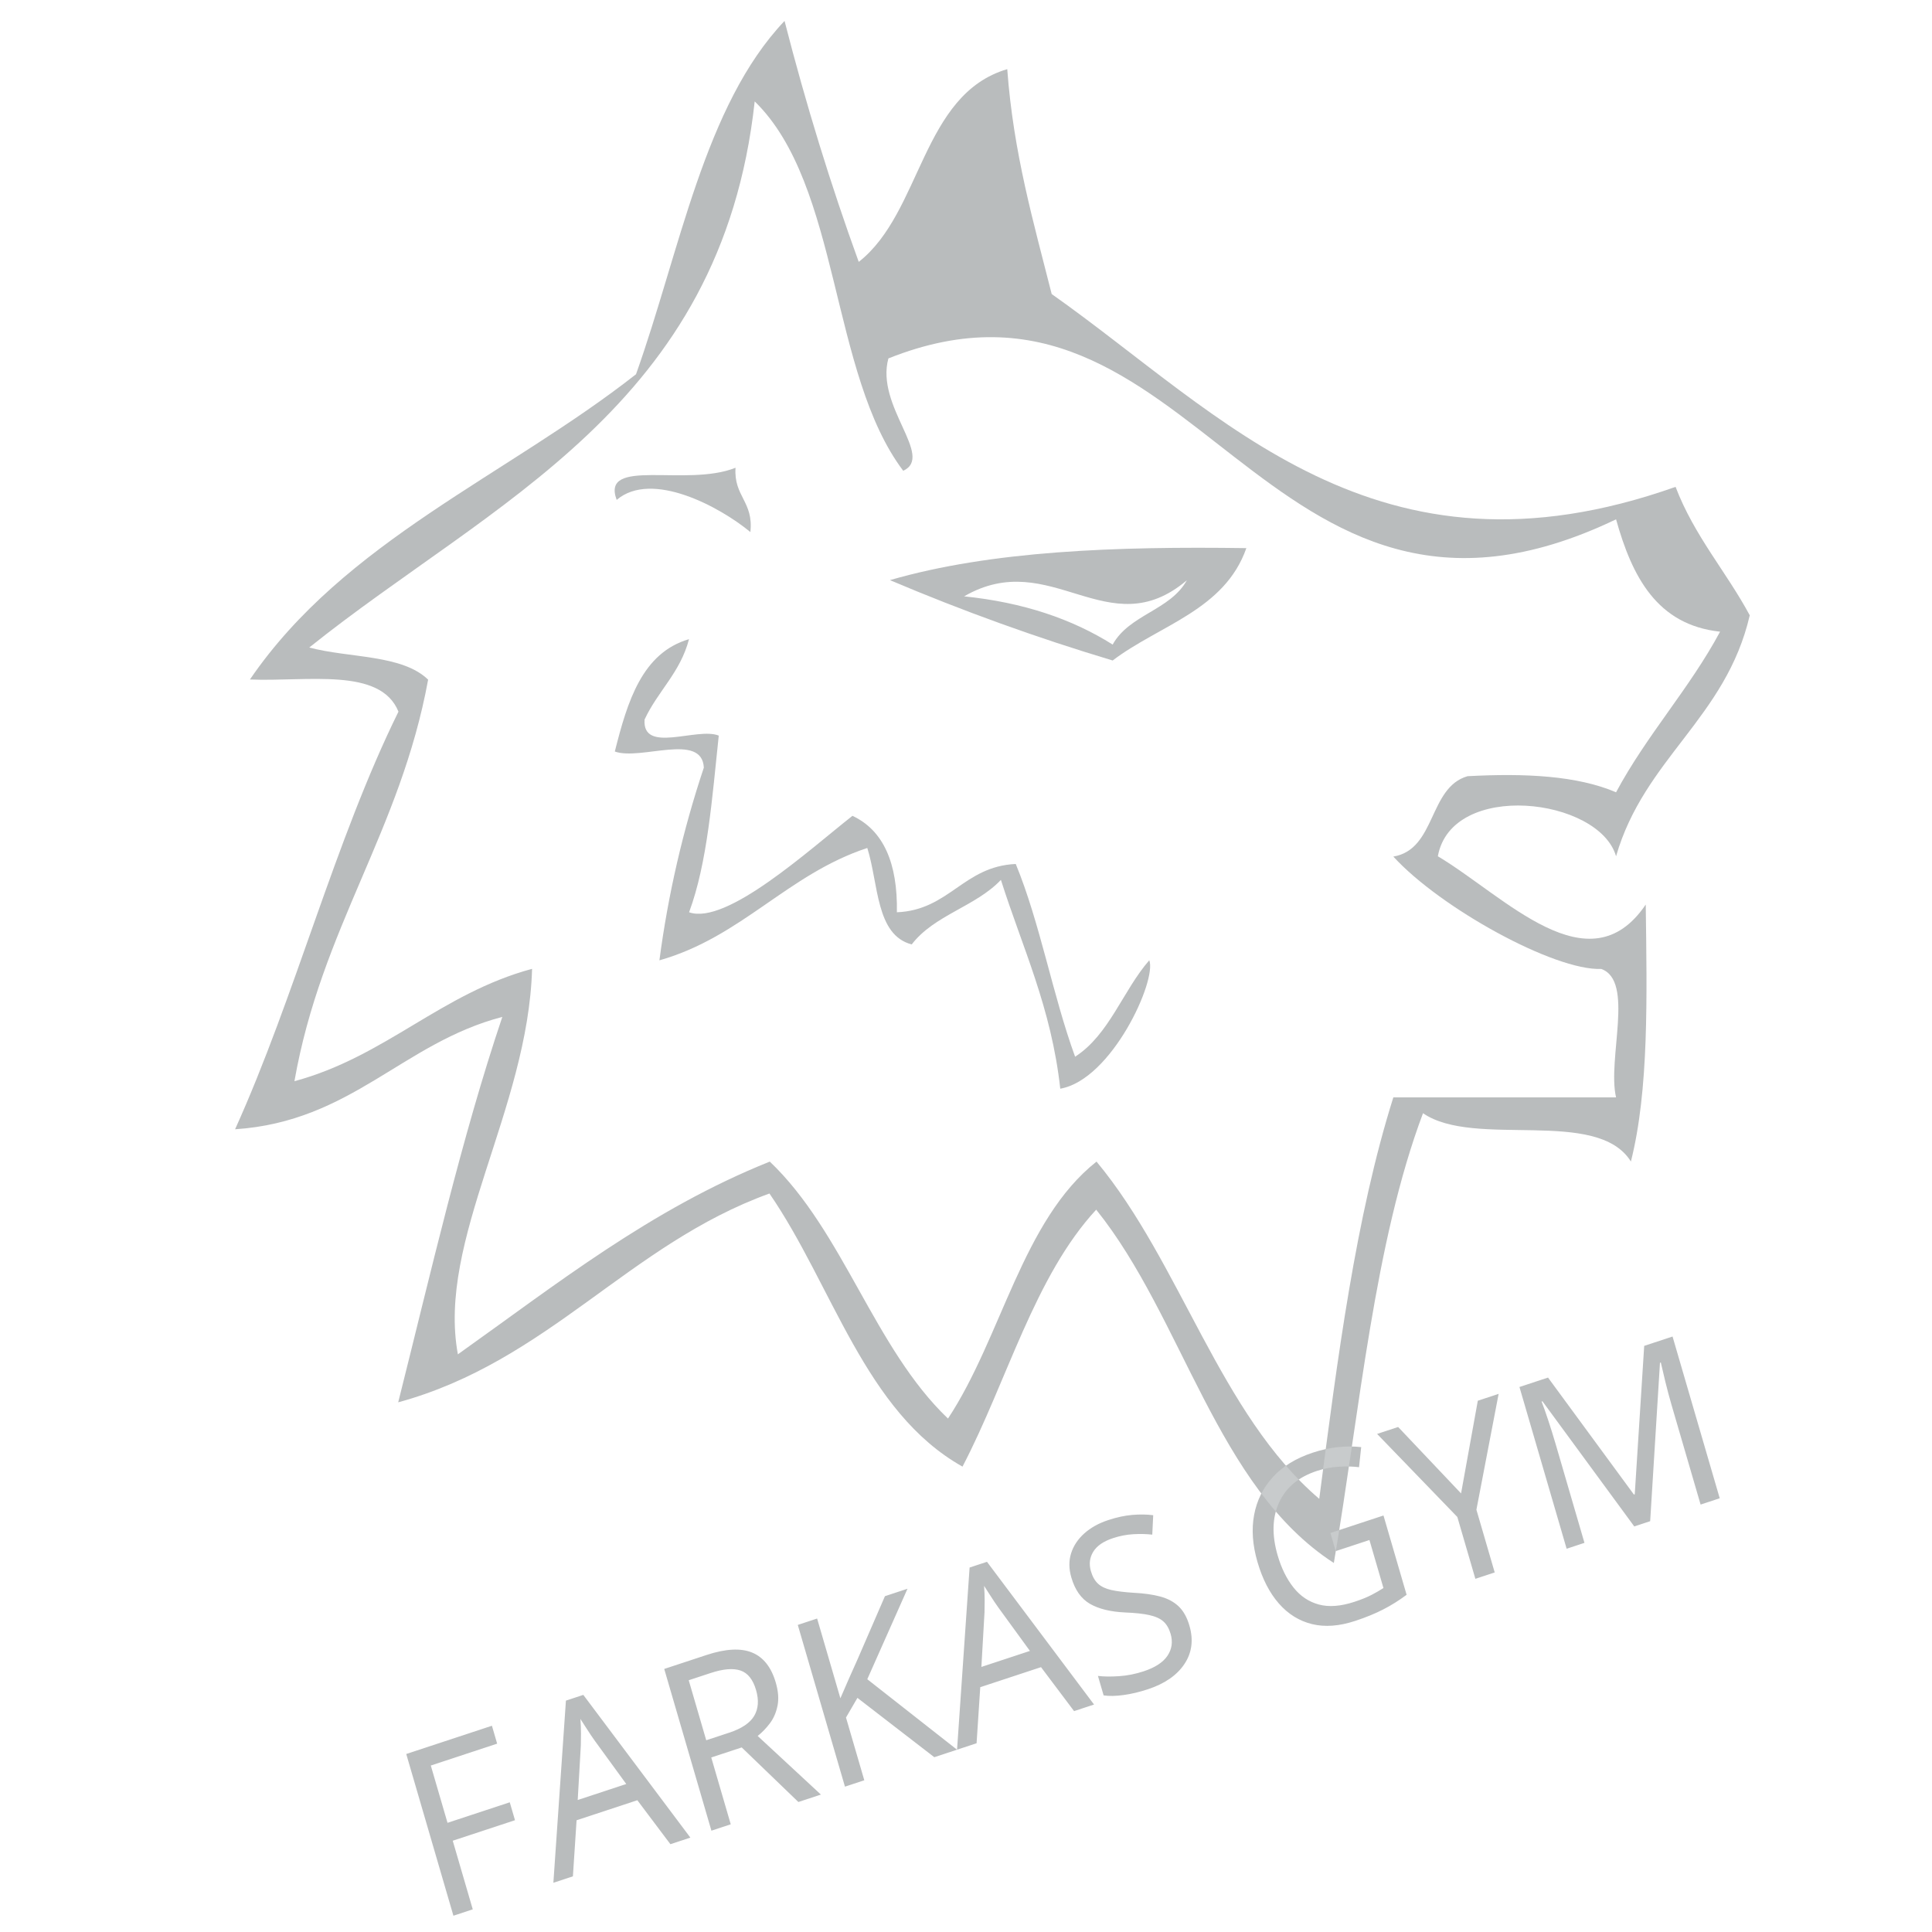
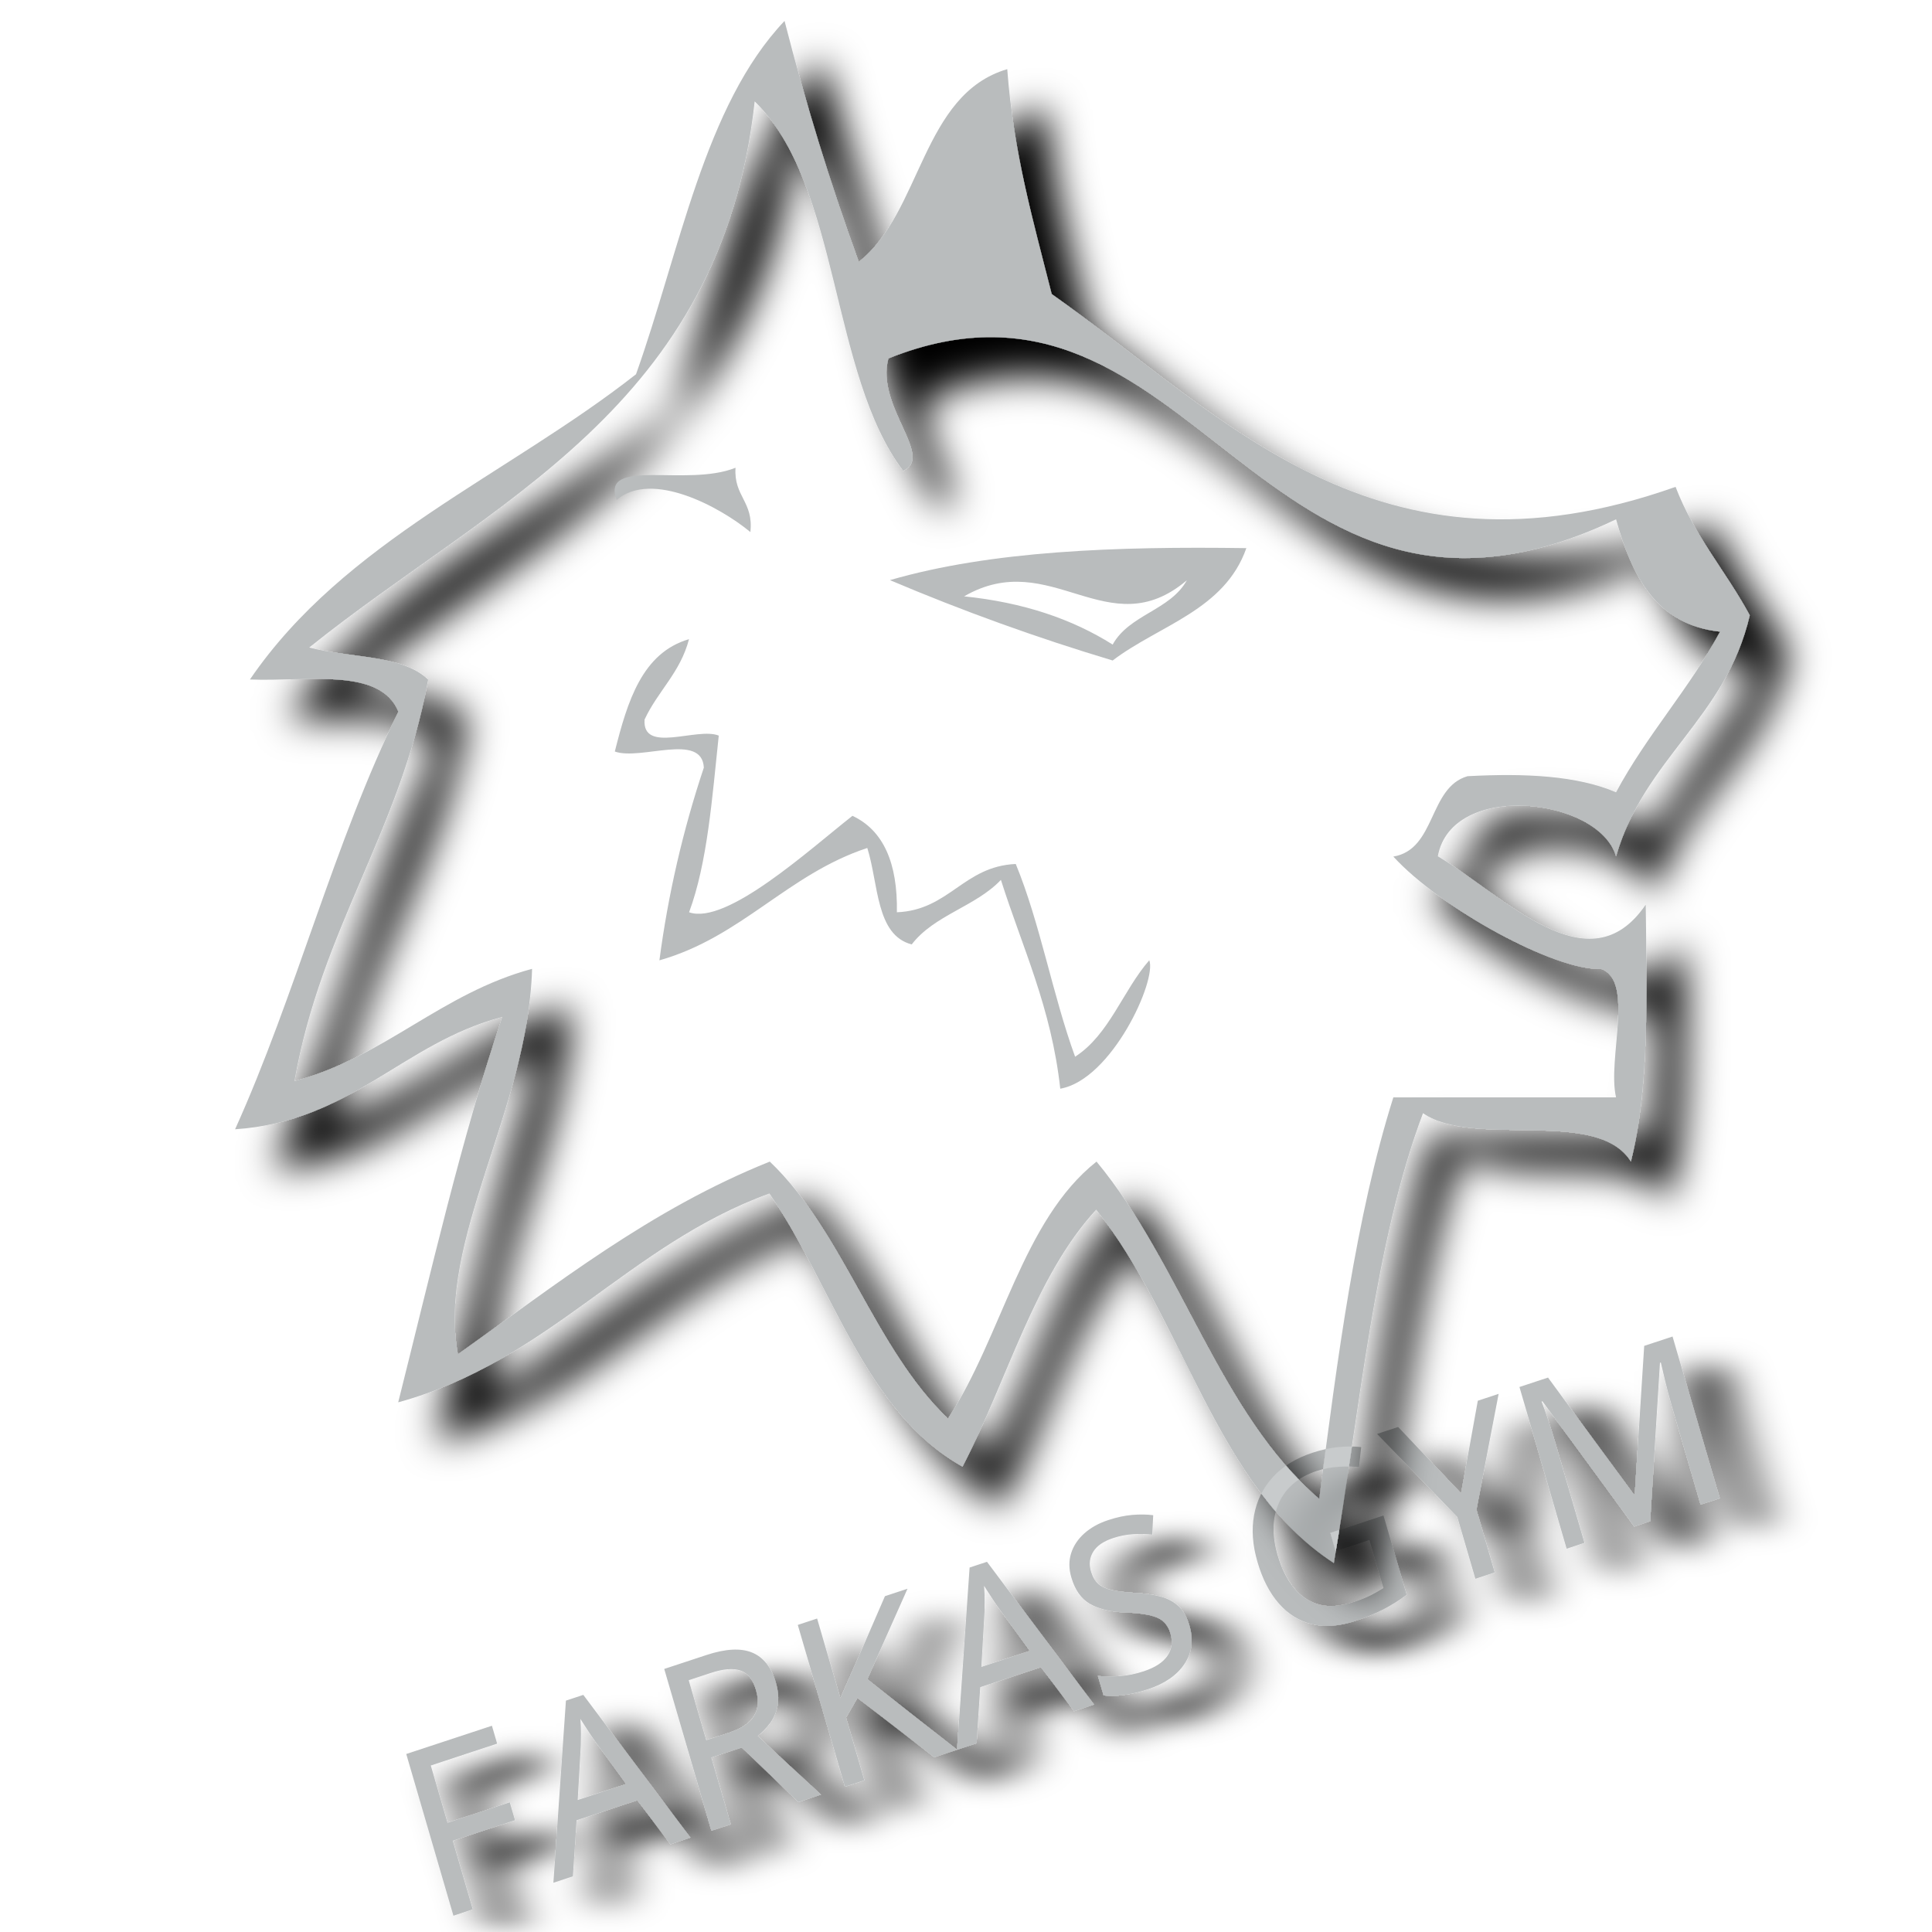
<svg xmlns="http://www.w3.org/2000/svg" viewBox="0 0 1000 1000">
  <defs>
    <style>.cls-1,.cls-2{isolation:isolate;}.cls-2{mix-blend-mode:soft-light;font-size:122.13px;font-family:BlackOpsOne-Regular, Black Ops One;letter-spacing:-0.09em;}.cls-3{letter-spacing:0em;}</style>
+     <filter id="f3" x="0" y="0" width="200%" height="200%">
+       <feOffset result="offOut" in="SourceAlpha" dx="20" dy="20" />
+       <feGaussianBlur result="blurOut" in="offOut" stdDeviation="10" />
+       <feBlend in="SourceGraphic" in2="blurOut" mode="normal" />
+     </filter>
  </defs>
  <g class="cls-1">
    <g id="Layer_1" data-name="Layer 1">
-       <path fill="#b9bcbd" d="M260,526.35c-51.6,13.44-78,54.16-138.32,58.16,31.12-68.8,51.6-149.28,84.56-216.16-9.36-23.12-47.2-15.44-76.88-16.64,49-71.76,133-105.52,199.84-158,22.8-64,35.36-139.12,76.88-182.88q16.68,65,38.4,124.72C477.11,110,477,48.83,521.35,35.79c3.2,43.6,13.68,79.44,23,116.4C633,214.75,712,307,867.27,252c9.76,25.52,26.16,43.76,38.4,66.48-12.32,53.2-54.56,74-69.2,124.72-8.8-30.4-85.12-39.36-92.24,0,34.72,20.72,78.16,68.48,107.6,25,.64,47.84,1.68,96-7.68,133-17.52-28.16-81-6.64-107.6-25-25.2,67-32.64,153.2-46.16,232.8-60.88-39.44-77.76-126.56-123-182.88-32,34.64-46.08,88.72-69.2,133-50.56-28.4-67.12-93.68-99.92-141.36-73,26.4-114.4,86.88-192.16,108.08C223.11,658.27,238.79,589.31,260,526.35Zm-99.92-191.2c20.56,5.52,48,3.52,61.52,16.64-14.4,78.56-55.28,128.56-69.2,207.84,47.12-12.72,75.84-45.44,123-58.16C273.35,574.27,226.07,642,237,701c51-36.24,99.68-75,161.44-99.76,38.16,36.32,54.08,96.64,92.24,133,27.76-42,38.4-102.56,76.88-133,43.68,52.56,63.76,130.56,115.28,174.56C692.31,702.91,701.67,630,721.19,568H836.47c-4.64-19.84,9.68-60.32-7.68-66.48-24.24,1-83.36-31.6-107.6-58.16,22.16-3.68,18.16-35.76,38.4-41.6,29.68-1.6,56.64-.32,76.88,8.32,16-29.84,37.84-53.36,53.84-83.12-32.64-3.52-45.52-28.4-53.84-58.16-183.68,88.16-217.84-146.64-376.64-83.28-6.8,24.8,23.92,50.64,7.68,58.16-38-50.32-32.4-147.84-76.88-191.2C373.35,211.07,254.31,259.63,160.07,335.15Z" />
+       <path fill="#b9bcbd" filter="url(#f3)" d="M260,526.35c-51.6,13.44-78,54.16-138.32,58.16,31.12-68.8,51.6-149.28,84.56-216.16-9.36-23.12-47.2-15.44-76.88-16.64,49-71.76,133-105.52,199.84-158,22.8-64,35.36-139.12,76.88-182.88q16.68,65,38.4,124.72C477.11,110,477,48.83,521.35,35.79c3.2,43.6,13.68,79.44,23,116.4C633,214.75,712,307,867.27,252c9.76,25.52,26.16,43.76,38.4,66.48-12.32,53.2-54.56,74-69.2,124.72-8.8-30.4-85.12-39.36-92.24,0,34.72,20.72,78.16,68.48,107.6,25,.64,47.84,1.68,96-7.68,133-17.52-28.16-81-6.64-107.6-25-25.2,67-32.64,153.2-46.16,232.8-60.88-39.44-77.76-126.56-123-182.88-32,34.64-46.08,88.72-69.2,133-50.56-28.4-67.12-93.68-99.92-141.36-73,26.4-114.4,86.88-192.16,108.08C223.11,658.27,238.79,589.31,260,526.35Zm-99.92-191.2c20.56,5.52,48,3.52,61.52,16.64-14.4,78.56-55.28,128.56-69.2,207.84,47.12-12.72,75.84-45.44,123-58.16C273.35,574.27,226.07,642,237,701c51-36.24,99.68-75,161.44-99.76,38.16,36.32,54.08,96.64,92.24,133,27.76-42,38.4-102.56,76.88-133,43.68,52.56,63.76,130.56,115.28,174.56C692.31,702.91,701.67,630,721.19,568H836.47c-4.64-19.84,9.68-60.32-7.68-66.48-24.24,1-83.36-31.6-107.6-58.16,22.16-3.68,18.16-35.76,38.4-41.6,29.68-1.6,56.64-.32,76.88,8.32,16-29.84,37.84-53.36,53.84-83.12-32.64-3.52-45.52-28.4-53.84-58.16-183.68,88.16-217.84-146.64-376.64-83.28-6.8,24.8,23.92,50.64,7.68,58.16-38-50.32-32.4-147.84-76.88-191.2C373.35,211.07,254.31,259.63,160.07,335.15Z" />
      <path fill="#b9bcbd" d="M645.11,283.71c-11.28,32.16-45.12,39.84-69.2,58.16a1113.39,1113.39,0,0,1-115.28-41.6C513.11,285.07,577.59,282.75,645.11,283.71Zm-69.2,49.92c8.64-15.6,29.76-17.68,38.4-33.28-40.8,34.56-70.4-17.68-115.28,8.32C529.51,311.79,554.87,320.35,575.91,333.63Z" />
      <path fill="#b9bcbd" d="M471.91,488.83c-18.64-4.8-17.12-31.36-23-49.92-41.28,13.6-65,46.08-107.6,58.16a535.22,535.22,0,0,1,23-99.76c-1-18.4-32.64-3.52-46.08-8.32,6.56-26.16,14.24-51.12,38.4-58.16-4.48,17.28-16.16,26.88-23,41.6-1.28,18,27.28,3.76,38.4,8.32-3.44,32.32-5.84,65.76-15.36,91.44,19.36,6.8,62.16-32.32,84.56-49.92,16.08,7.52,23.44,24.56,23,49.92,27.12-1.12,34.4-23.76,61.52-25,12.64,30.64,19.12,68,30.72,99.76,17.68-11.36,24.72-34.24,38.4-49.92,4,10.32-19.44,61.84-46.08,66.48-4.64-42.08-19.6-73-30.72-108.08C505,469.23,483.51,473.63,471.91,488.83Z" />
      <path fill="#b9bcbd" d="M380.71,242.11c-1,14.88,9.44,17.52,7.68,33.28-15.68-13-51-32.16-69.2-16.64C310.79,236.43,355.19,252.35,380.71,242.11Z" />
    </g>
    <g id="Layer_2" data-name="Layer 2">
-       <text class="cls-2" fill="#b9bcbd" transform="matrix(0.91, -0.3, 0.28, 0.96, 223.91, 995.13)">F<tspan class="cls-3" x="68.7" y="0">ARKAS GYM</tspan>
+       <text class="cls-2" fill="#b9bcbd" filter="url(#f3)" transform="matrix(0.91, -0.3, 0.28, 0.96, 223.91, 995.13)">F<tspan class="cls-3" x="68.7" y="0">ARKAS GYM</tspan>
      </text>
    </g>
  </g>
</svg>
